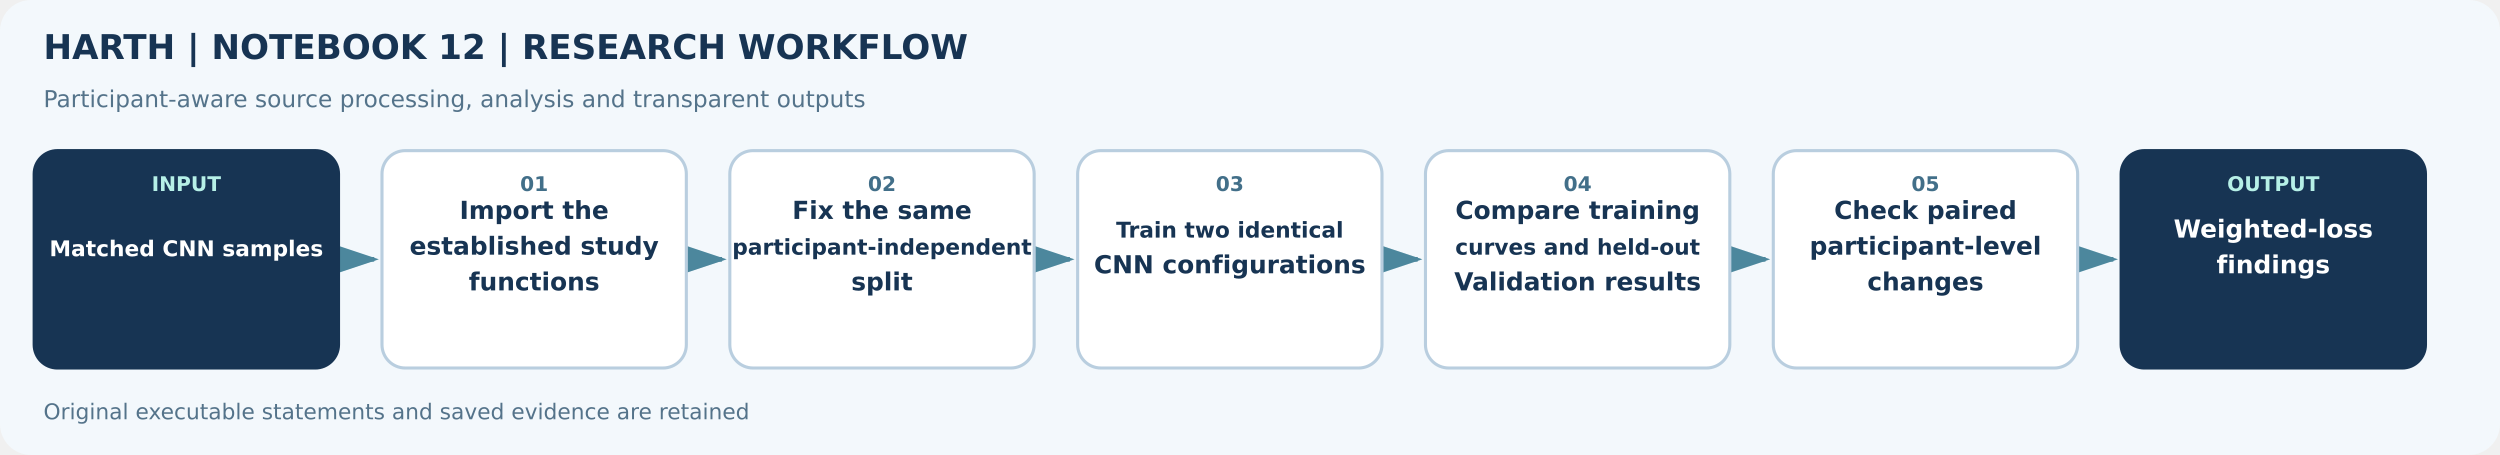
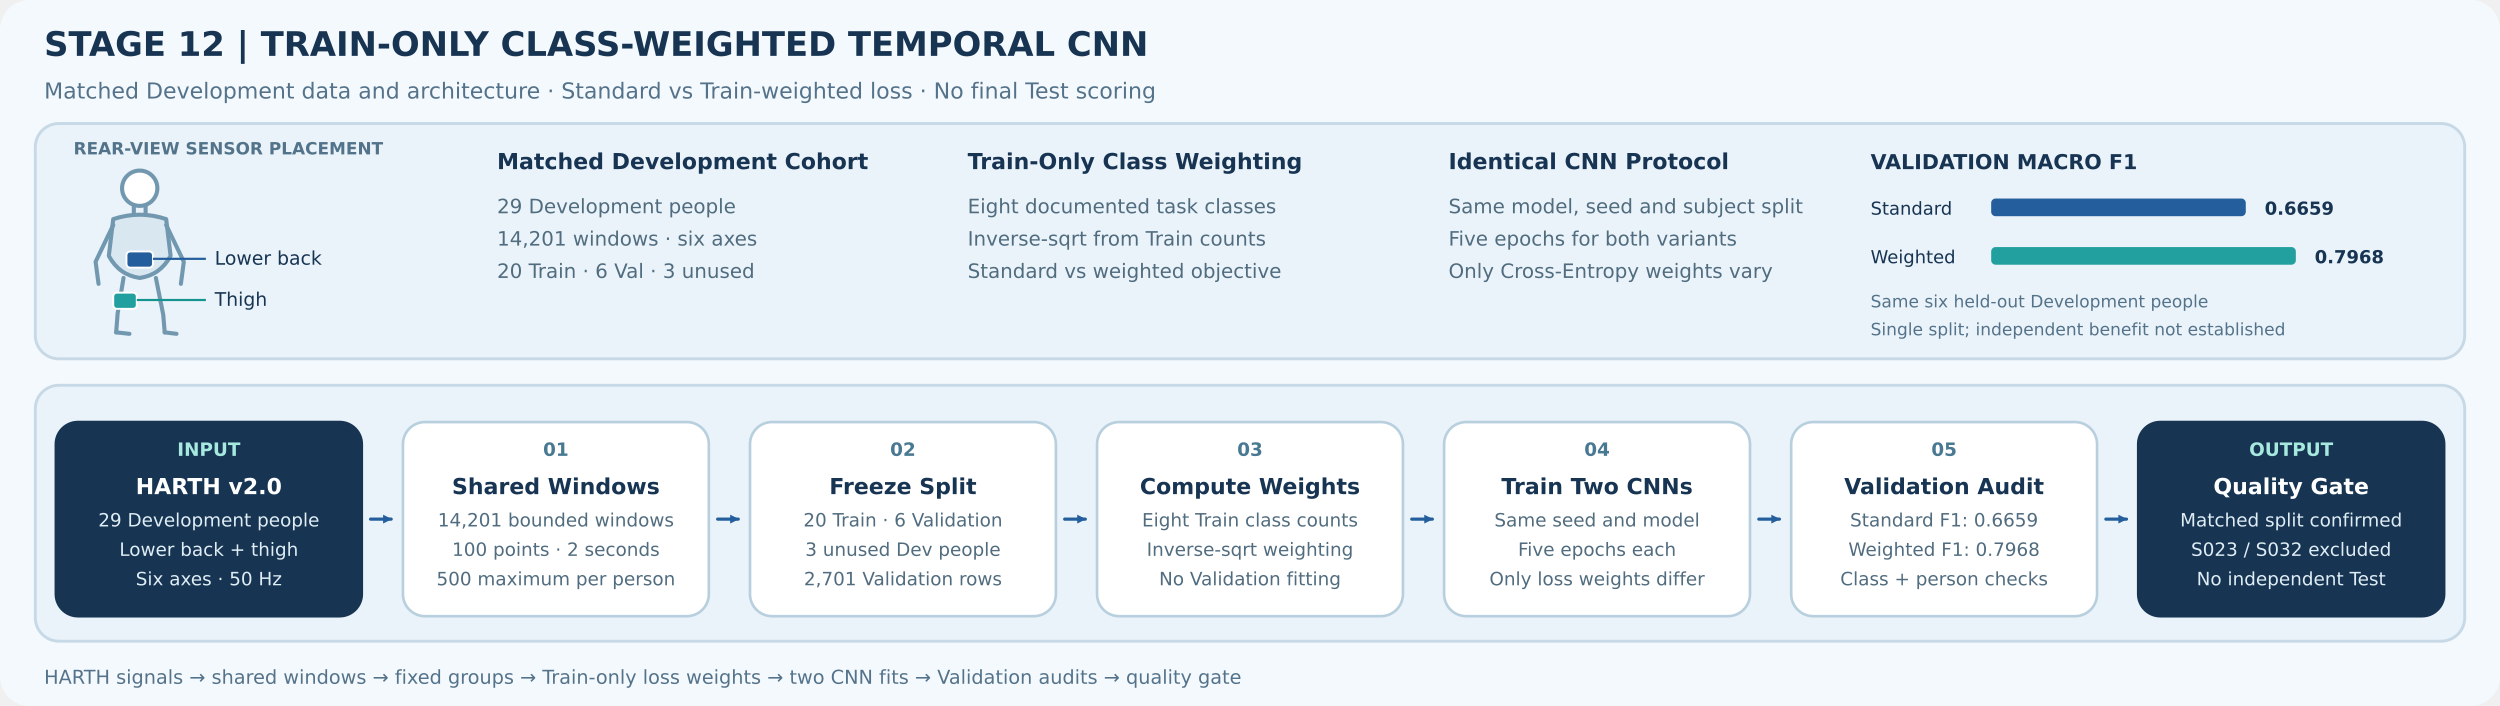
- <svg xmlns="http://www.w3.org/2000/svg" width="1610" height="293" viewBox="0 0 1610 293" role="img" aria-labelledby="title desc">
+ <svg xmlns="http://www.w3.org/2000/svg" width="1700" height="480" viewBox="0 0 1700 480" role="img" aria-labelledby="title desc">
  <defs>
-     <marker id="a" markerWidth="10" markerHeight="10" refX="8" refY="3" orient="auto">
-       <path d="M0 0 L0 6 L9 3 Z" fill="#4C879D" />
+     <marker id="small-arrow" markerUnits="userSpaceOnUse" markerWidth="6" markerHeight="6" refX="5.5" refY="3" orient="auto">
+       <path d="M0 0 L6 3 L0 6 Z" fill="#245E9D" />
    </marker>
  </defs>
-   <rect width="1610" height="293" rx="20" fill="#F3F8FC" />
-   <text x="28" y="38" font-family="DejaVu Sans, Arial, sans-serif" font-weight="700" font-size="22" fill="#173453">HARTH  |  NOTEBOOK 12  |  RESEARCH WORKFLOW</text>
-   <text x="28" y="69" font-family="DejaVu Sans, Arial, sans-serif" font-size="15" fill="#54738A">Participant-aware source processing, analysis and transparent outputs</text>
+   <rect width="1700" height="480" rx="20" fill="#F4F9FD" />
  <g font-family="DejaVu Sans, Arial, sans-serif">
-     <path d="M224 167 H241" stroke="#4C879D" stroke-width="3" marker-end="url(#a)" />
-     <path d="M448 167 H465" stroke="#4C879D" stroke-width="3" marker-end="url(#a)" />
-     <path d="M672 167 H689" stroke="#4C879D" stroke-width="3" marker-end="url(#a)" />
-     <path d="M896 167 H913" stroke="#4C879D" stroke-width="3" marker-end="url(#a)" />
-     <path d="M1120 167 H1137" stroke="#4C879D" stroke-width="3" marker-end="url(#a)" />
-     <path d="M1344 167 H1361" stroke="#4C879D" stroke-width="3" marker-end="url(#a)" />
-     <g>
-       <rect x="22" y="97" width="196" height="140" rx="15" fill="#173453" stroke="#173453" stroke-width="2" />
-       <text x="120" y="123" text-anchor="middle" font-size="13" font-weight="700" fill="#B6F0E7">INPUT</text>
-       <text x="120" y="165" text-anchor="middle" font-size="14" font-weight="600" fill="white">Matched CNN samples</text>
+     <text x="30" y="38" font-size="23" font-weight="700" fill="#173453">STAGE 12 | TRAIN-ONLY CLASS-WEIGHTED TEMPORAL CNN</text>
+     <text x="30" y="67" font-size="15" fill="#54738A">Matched Development data and architecture · Standard vs Train-weighted loss · No final Test scoring</text>
+     <rect x="24" y="84" width="1652" height="160" rx="16" fill="#EAF3FA" stroke="#C7D9E6" stroke-width="2" />
+     <rect x="24" y="262" width="1652" height="174" rx="16" fill="#EAF3FA" stroke="#C7D9E6" stroke-width="2" />
+     <g aria-label="Rear-view two-sensor placement, completely within context panel">
+       <text x="50" y="105" font-size="11.5" font-weight="700" fill="#53738A">REAR-VIEW SENSOR PLACEMENT</text>
+       <g stroke="#7298B0" stroke-width="2.8" stroke-linecap="round" stroke-linejoin="round">
+         <circle cx="95" cy="128" r="12" fill="#FFFFFF" />
+         <path d="M91 140 L91 147 M99 140 L99 147" fill="none" />
+         <path d="M77 149 Q95 143 113 149 L116 174 Q109 187 95 189 Q81 187 74 174 Z" fill="#D9E7F1" />
+         <path d="M77 153 L65 178 L67 193 M113 153 L125 178 L123 193" fill="none" />
+         <path d="M84 189 L80 213 L79 226 M106 189 L111 214 L112 226" fill="none" />
+         <path d="M79 226 L88 227 M112 226 L120 227" fill="none" />
+       </g>
+       <rect x="86" y="171" width="18" height="11" rx="2.5" fill="#245E9D" stroke="#FFFFFF" stroke-width="1.3" />
+       <rect x="77" y="199" width="16" height="11" rx="2.5" fill="#22A0A0" stroke="#FFFFFF" stroke-width="1.3" />
+       <path d="M104 176 H140" stroke="#245E9D" stroke-width="1.5" />
+       <text x="146" y="180" font-size="12.8" fill="#173453">Lower back</text>
+       <path d="M93 204 H140" stroke="#15938F" stroke-width="1.5" />
+       <text x="146" y="208" font-size="12.8" fill="#173453">Thigh</text>
    </g>
    <g>
-       <rect x="246" y="97" width="196" height="140" rx="15" fill="white" stroke="#B9CEDF" stroke-width="2" />
-       <text x="344" y="123" text-anchor="middle" font-size="13" font-weight="700" fill="#426F89">01</text>
-       <text x="344" y="141" text-anchor="middle" font-size="16" font-weight="600" fill="#173453">Import the</text>
-       <text x="344" y="164" text-anchor="middle" font-size="16" font-weight="600" fill="#173453">established study</text>
-       <text x="344" y="187" text-anchor="middle" font-size="16" font-weight="600" fill="#173453">functions</text>
+       <text x="338" y="115" font-size="15" font-weight="700" fill="#173453">Matched Development Cohort</text>
+       <text x="338" y="145" font-size="13.5" fill="#506C7E">29 Development people</text>
+       <text x="338" y="167" font-size="13.5" fill="#506C7E">14,201 windows · six axes</text>
+       <text x="338" y="189" font-size="13.5" fill="#506C7E">20 Train · 6 Val · 3 unused</text>
    </g>
    <g>
-       <rect x="470" y="97" width="196" height="140" rx="15" fill="white" stroke="#B9CEDF" stroke-width="2" />
-       <text x="568" y="123" text-anchor="middle" font-size="13" font-weight="700" fill="#426F89">02</text>
-       <text x="568" y="141" text-anchor="middle" font-size="16" font-weight="600" fill="#173453">Fix the same</text>
-       <text x="568" y="164" text-anchor="middle" font-size="14" font-weight="600" fill="#173453">participant-independent</text>
-       <text x="568" y="187" text-anchor="middle" font-size="16" font-weight="600" fill="#173453">split</text>
+       <text x="658" y="115" font-size="15" font-weight="700" fill="#173453">Train-Only Class Weighting</text>
+       <text x="658" y="145" font-size="13.5" fill="#506C7E">Eight documented task classes</text>
+       <text x="658" y="167" font-size="13.5" fill="#506C7E">Inverse-sqrt from Train counts</text>
+       <text x="658" y="189" font-size="13.5" fill="#506C7E">Standard vs weighted objective</text>
    </g>
    <g>
-       <rect x="694" y="97" width="196" height="140" rx="15" fill="white" stroke="#B9CEDF" stroke-width="2" />
-       <text x="792" y="123" text-anchor="middle" font-size="13" font-weight="700" fill="#426F89">03</text>
-       <text x="792" y="153" text-anchor="middle" font-size="14" font-weight="600" fill="#173453">Train two identical</text>
-       <text x="792" y="176" text-anchor="middle" font-size="16" font-weight="600" fill="#173453">CNN configurations</text>
+       <text x="985" y="115" font-size="15" font-weight="700" fill="#173453">Identical CNN Protocol</text>
+       <text x="985" y="145" font-size="13.5" fill="#506C7E">Same model, seed and subject split</text>
+       <text x="985" y="167" font-size="13.5" fill="#506C7E">Five epochs for both variants</text>
+       <text x="985" y="189" font-size="13.5" fill="#506C7E">Only Cross-Entropy weights vary</text>
    </g>
-     <g>
-       <rect x="918" y="97" width="196" height="140" rx="15" fill="white" stroke="#B9CEDF" stroke-width="2" />
-       <text x="1016" y="123" text-anchor="middle" font-size="13" font-weight="700" fill="#426F89">04</text>
-       <text x="1016" y="141" text-anchor="middle" font-size="16" font-weight="600" fill="#173453">Compare training</text>
-       <text x="1016" y="164" text-anchor="middle" font-size="14" font-weight="600" fill="#173453">curves and held-out</text>
-       <text x="1016" y="187" text-anchor="middle" font-size="16" font-weight="600" fill="#173453">Validation results</text>
+     <g aria-label="Observed matched last-epoch Validation Macro F1, not final Test results">
+       <text x="1272" y="115" font-size="14" font-weight="700" fill="#173453">VALIDATION MACRO F1</text>
+       <text x="1272" y="146" font-size="12.2" fill="#173453">Standard</text>
+       <rect x="1354" y="135" width="173.13" height="12" rx="3" fill="#245E9D" />
+       <text x="1540" y="146" font-size="12.2" font-weight="700" fill="#173453">0.6659</text>
+       <text x="1272" y="179" font-size="12.2" fill="#173453">Weighted</text>
+       <rect x="1354" y="168" width="207.17" height="12" rx="3" fill="#22A0A0" />
+       <text x="1574" y="179" font-size="12.2" font-weight="700" fill="#173453">0.7968</text>
+       <text x="1272" y="209" font-size="11.6" fill="#54738A">Same six held-out Development people</text>
+       <text x="1272" y="228" font-size="11.6" fill="#54738A">Single split; independent benefit not established</text>
    </g>
-     <g>
-       <rect x="1142" y="97" width="196" height="140" rx="15" fill="white" stroke="#B9CEDF" stroke-width="2" />
-       <text x="1240" y="123" text-anchor="middle" font-size="13" font-weight="700" fill="#426F89">05</text>
-       <text x="1240" y="141" text-anchor="middle" font-size="16" font-weight="600" fill="#173453">Check paired</text>
-       <text x="1240" y="164" text-anchor="middle" font-size="16" font-weight="600" fill="#173453">participant-level</text>
-       <text x="1240" y="187" text-anchor="middle" font-size="16" font-weight="600" fill="#173453">changes</text>
+     <g aria-label="Six identical short inter-block arrows">
+       <path d="M252 353 H266" fill="none" stroke="#245E9D" stroke-width="2.2" stroke-linecap="round" marker-end="url(#small-arrow)" />
+       <path d="M488 353 H502" fill="none" stroke="#245E9D" stroke-width="2.2" stroke-linecap="round" marker-end="url(#small-arrow)" />
+       <path d="M724 353 H738" fill="none" stroke="#245E9D" stroke-width="2.2" stroke-linecap="round" marker-end="url(#small-arrow)" />
+       <path d="M960 353 H974" fill="none" stroke="#245E9D" stroke-width="2.2" stroke-linecap="round" marker-end="url(#small-arrow)" />
+       <path d="M1196 353 H1210" fill="none" stroke="#245E9D" stroke-width="2.2" stroke-linecap="round" marker-end="url(#small-arrow)" />
+       <path d="M1432 353 H1446" fill="none" stroke="#245E9D" stroke-width="2.2" stroke-linecap="round" marker-end="url(#small-arrow)" />
    </g>
-     <g>
-       <rect x="1366" y="97" width="196" height="140" rx="15" fill="#173453" stroke="#173453" stroke-width="2" />
-       <text x="1464" y="123" text-anchor="middle" font-size="13" font-weight="700" fill="#B6F0E7">OUTPUT</text>
-       <text x="1464" y="153" text-anchor="middle" font-size="16" font-weight="600" fill="white">Weighted-loss</text>
-       <text x="1464" y="176" text-anchor="middle" font-size="16" font-weight="600" fill="white">findings</text>
+     <g aria-label="Seven matched-protocol research workflow blocks">
+       <g class="process-block">
+         <rect x="38" y="287" width="208" height="132" rx="15" fill="#173453" stroke="#173453" stroke-width="1.8" />
+         <text x="142" y="310" text-anchor="middle" font-size="12.5" font-weight="700" fill="#A7E9DF">INPUT</text>
+         <text x="142" y="336" text-anchor="middle" font-size="15" font-weight="700" fill="#FFFFFF">HARTH v2.0</text>
+         <text x="142" y="358" text-anchor="middle" font-size="12.5" fill="#DFEDF4">29 Development people</text>
+         <text x="142" y="378" text-anchor="middle" font-size="12.5" fill="#DFEDF4">Lower back + thigh</text>
+         <text x="142" y="398" text-anchor="middle" font-size="12.5" fill="#DFEDF4">Six axes · 50 Hz</text>
+       </g>
+       <g class="process-block">
+         <rect x="274" y="287" width="208" height="132" rx="15" fill="#FFFFFF" stroke="#B8CFDE" stroke-width="1.8" />
+         <text x="378" y="310" text-anchor="middle" font-size="12.5" font-weight="700" fill="#497992">01</text>
+         <text x="378" y="336" text-anchor="middle" font-size="15" font-weight="700" fill="#173453">Shared Windows</text>
+         <text x="378" y="358" text-anchor="middle" font-size="12.5" fill="#506C7E">14,201 bounded windows</text>
+         <text x="378" y="378" text-anchor="middle" font-size="12.5" fill="#506C7E">100 points · 2 seconds</text>
+         <text x="378" y="398" text-anchor="middle" font-size="12.5" fill="#506C7E">500 maximum per person</text>
+       </g>
+       <g class="process-block">
+         <rect x="510" y="287" width="208" height="132" rx="15" fill="#FFFFFF" stroke="#B8CFDE" stroke-width="1.8" />
+         <text x="614" y="310" text-anchor="middle" font-size="12.5" font-weight="700" fill="#497992">02</text>
+         <text x="614" y="336" text-anchor="middle" font-size="15" font-weight="700" fill="#173453">Freeze Split</text>
+         <text x="614" y="358" text-anchor="middle" font-size="12.5" fill="#506C7E">20 Train · 6 Validation</text>
+         <text x="614" y="378" text-anchor="middle" font-size="12.5" fill="#506C7E">3 unused Dev people</text>
+         <text x="614" y="398" text-anchor="middle" font-size="12.5" fill="#506C7E">2,701 Validation rows</text>
+       </g>
+       <g class="process-block">
+         <rect x="746" y="287" width="208" height="132" rx="15" fill="#FFFFFF" stroke="#B8CFDE" stroke-width="1.8" />
+         <text x="850" y="310" text-anchor="middle" font-size="12.5" font-weight="700" fill="#497992">03</text>
+         <text x="850" y="336" text-anchor="middle" font-size="15" font-weight="700" fill="#173453">Compute Weights</text>
+         <text x="850" y="358" text-anchor="middle" font-size="12.5" fill="#506C7E">Eight Train class counts</text>
+         <text x="850" y="378" text-anchor="middle" font-size="12.5" fill="#506C7E">Inverse-sqrt weighting</text>
+         <text x="850" y="398" text-anchor="middle" font-size="12.5" fill="#506C7E">No Validation fitting</text>
+       </g>
+       <g class="process-block">
+         <rect x="982" y="287" width="208" height="132" rx="15" fill="#FFFFFF" stroke="#B8CFDE" stroke-width="1.8" />
+         <text x="1086" y="310" text-anchor="middle" font-size="12.5" font-weight="700" fill="#497992">04</text>
+         <text x="1086" y="336" text-anchor="middle" font-size="15" font-weight="700" fill="#173453">Train Two CNNs</text>
+         <text x="1086" y="358" text-anchor="middle" font-size="12.5" fill="#506C7E">Same seed and model</text>
+         <text x="1086" y="378" text-anchor="middle" font-size="12.5" fill="#506C7E">Five epochs each</text>
+         <text x="1086" y="398" text-anchor="middle" font-size="12.5" fill="#506C7E">Only loss weights differ</text>
+       </g>
+       <g class="process-block">
+         <rect x="1218" y="287" width="208" height="132" rx="15" fill="#FFFFFF" stroke="#B8CFDE" stroke-width="1.8" />
+         <text x="1322" y="310" text-anchor="middle" font-size="12.5" font-weight="700" fill="#497992">05</text>
+         <text x="1322" y="336" text-anchor="middle" font-size="15" font-weight="700" fill="#173453">Validation Audit</text>
+         <text x="1322" y="358" text-anchor="middle" font-size="12.5" fill="#506C7E">Standard F1: 0.6659</text>
+         <text x="1322" y="378" text-anchor="middle" font-size="12.5" fill="#506C7E">Weighted F1: 0.7968</text>
+         <text x="1322" y="398" text-anchor="middle" font-size="12.5" fill="#506C7E">Class + person checks</text>
+       </g>
+       <g class="process-block">
+         <rect x="1454" y="287" width="208" height="132" rx="15" fill="#173453" stroke="#173453" stroke-width="1.8" />
+         <text x="1558" y="310" text-anchor="middle" font-size="12.5" font-weight="700" fill="#A7E9DF">OUTPUT</text>
+         <text x="1558" y="336" text-anchor="middle" font-size="15" font-weight="700" fill="#FFFFFF">Quality Gate</text>
+         <text x="1558" y="358" text-anchor="middle" font-size="12.5" fill="#DFEDF4">Matched split confirmed</text>
+         <text x="1558" y="378" text-anchor="middle" font-size="12.5" fill="#DFEDF4">S023 / S032 excluded</text>
+         <text x="1558" y="398" text-anchor="middle" font-size="12.5" fill="#DFEDF4">No independent Test</text>
+       </g>
    </g>
+     <text x="30" y="465" font-size="13.1" fill="#54738A">HARTH signals → shared windows → fixed groups → Train-only loss weights → two CNN fits → Validation audits → quality gate</text>
  </g>
-   <text x="28" y="270" font-family="DejaVu Sans, Arial, sans-serif" font-size="14" fill="#54738A">Original executable statements and saved evidence are retained</text>
</svg>
